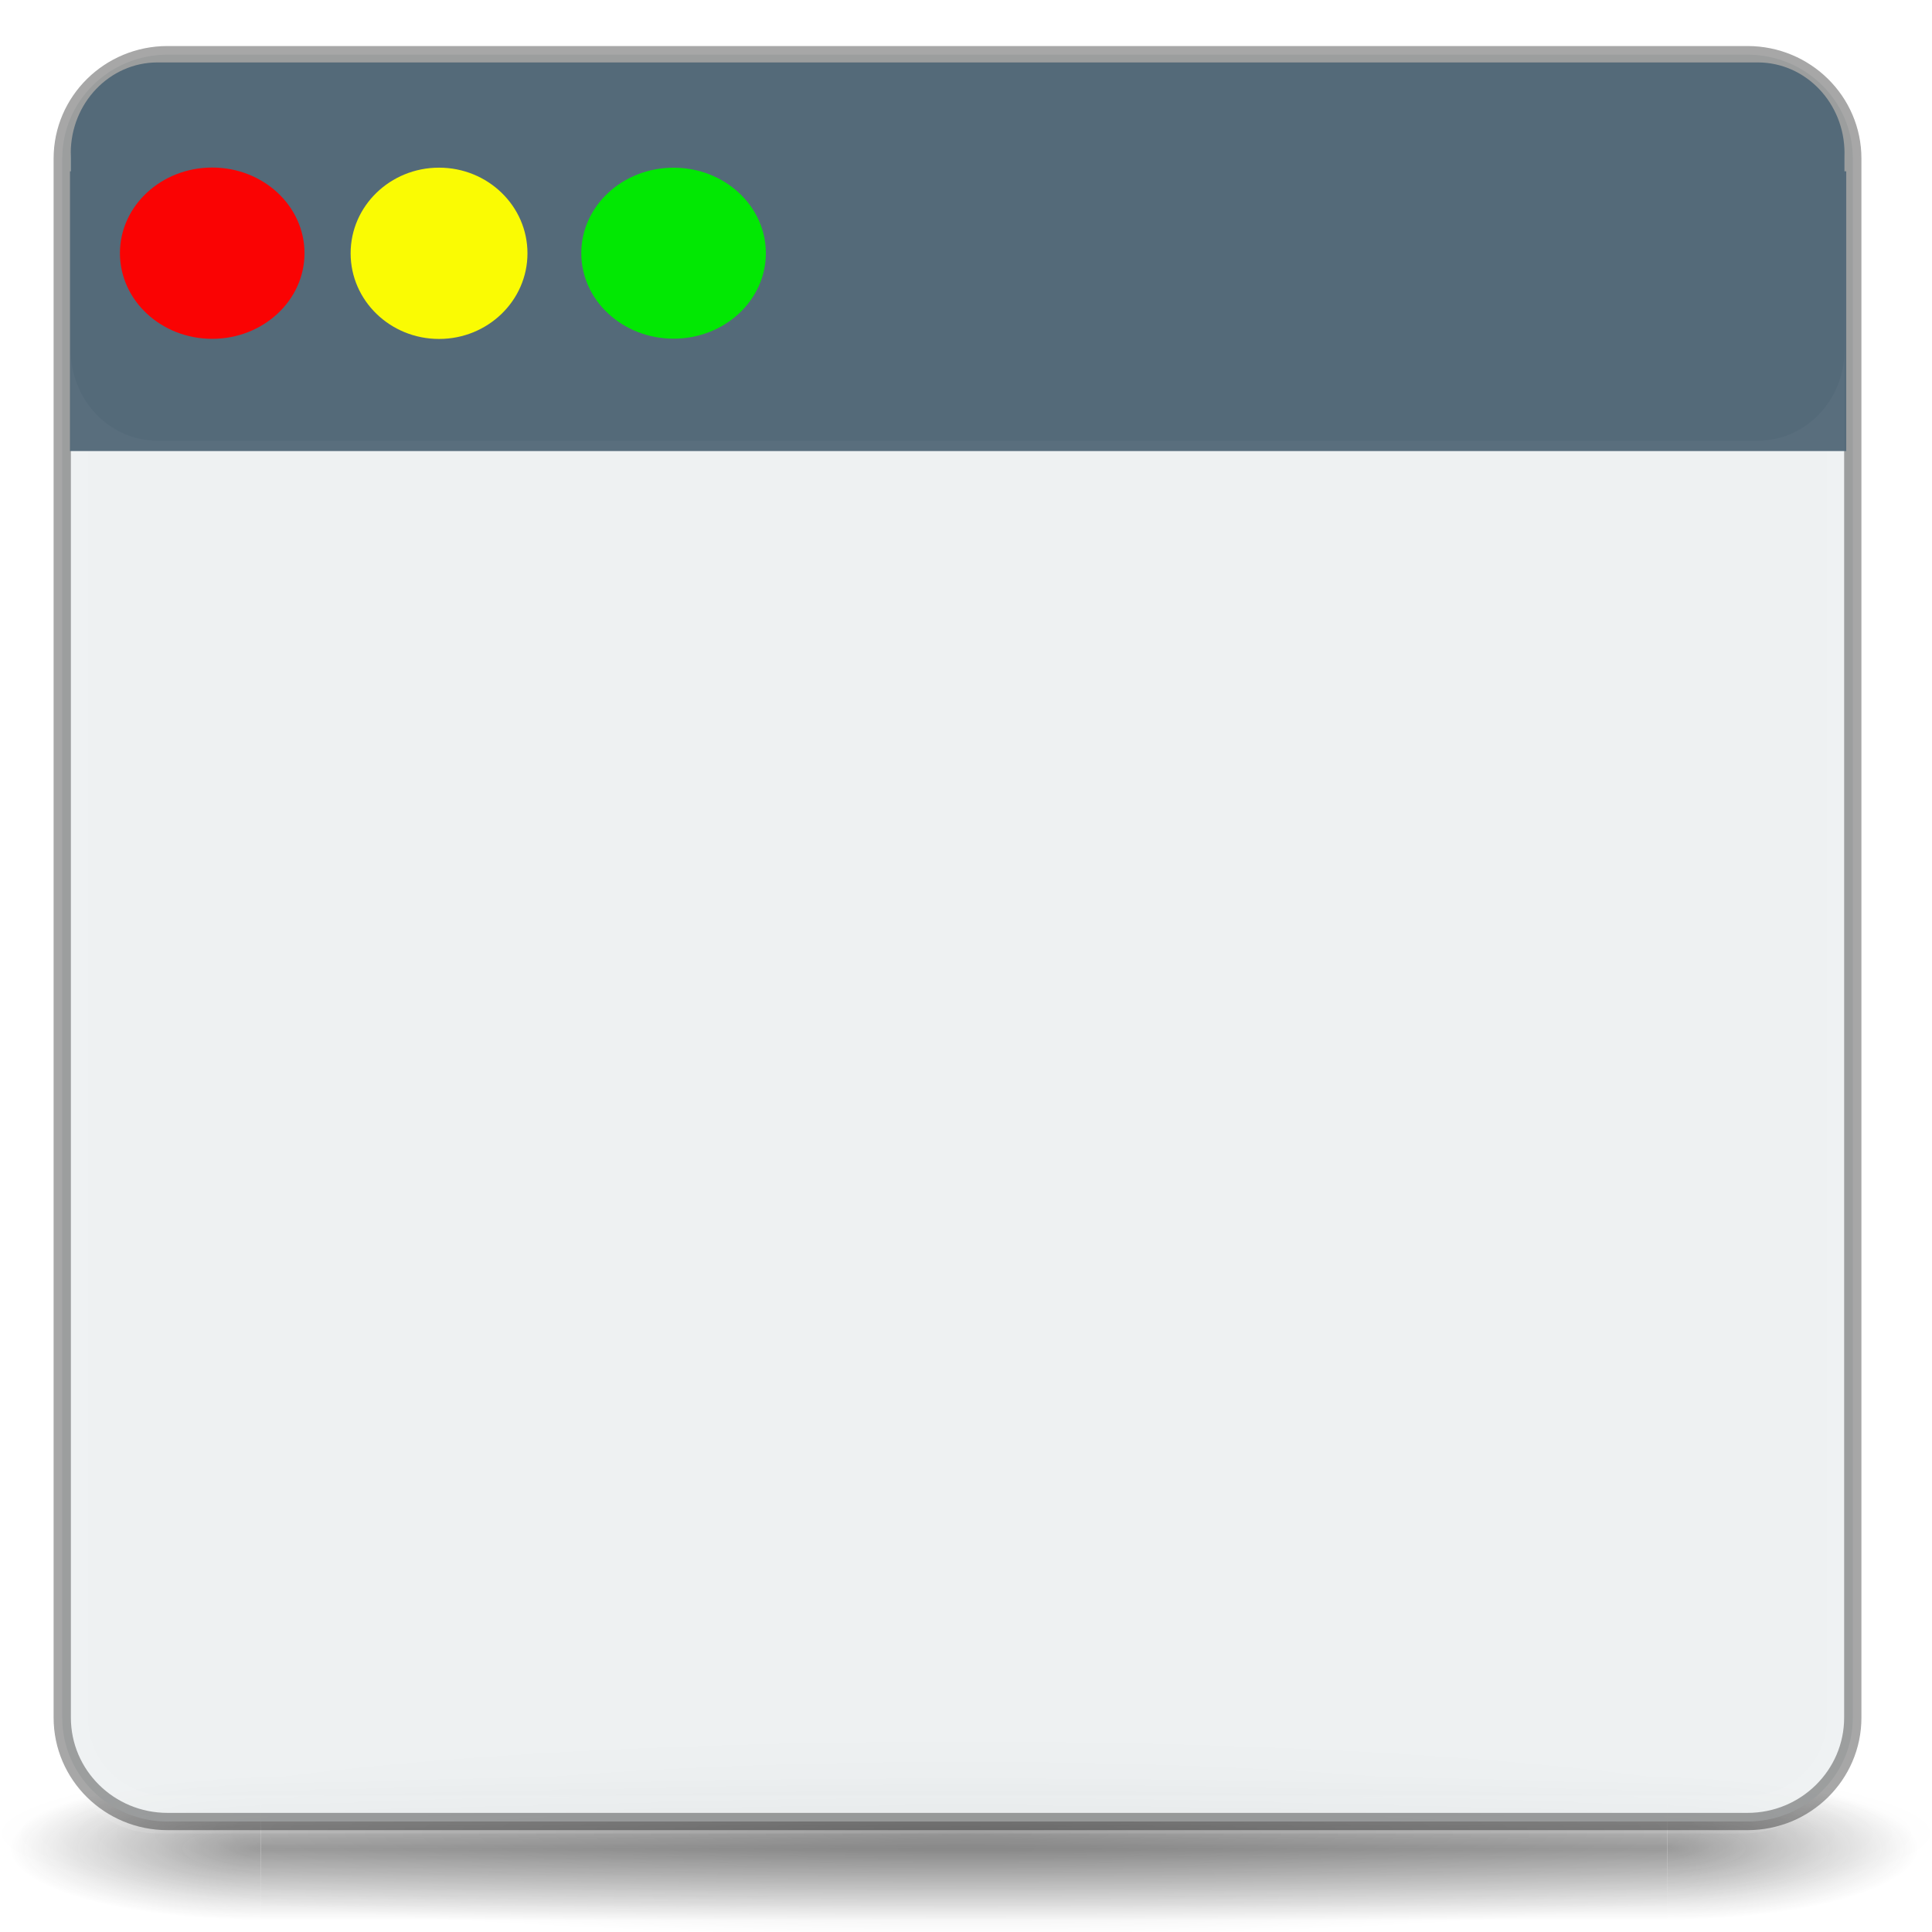
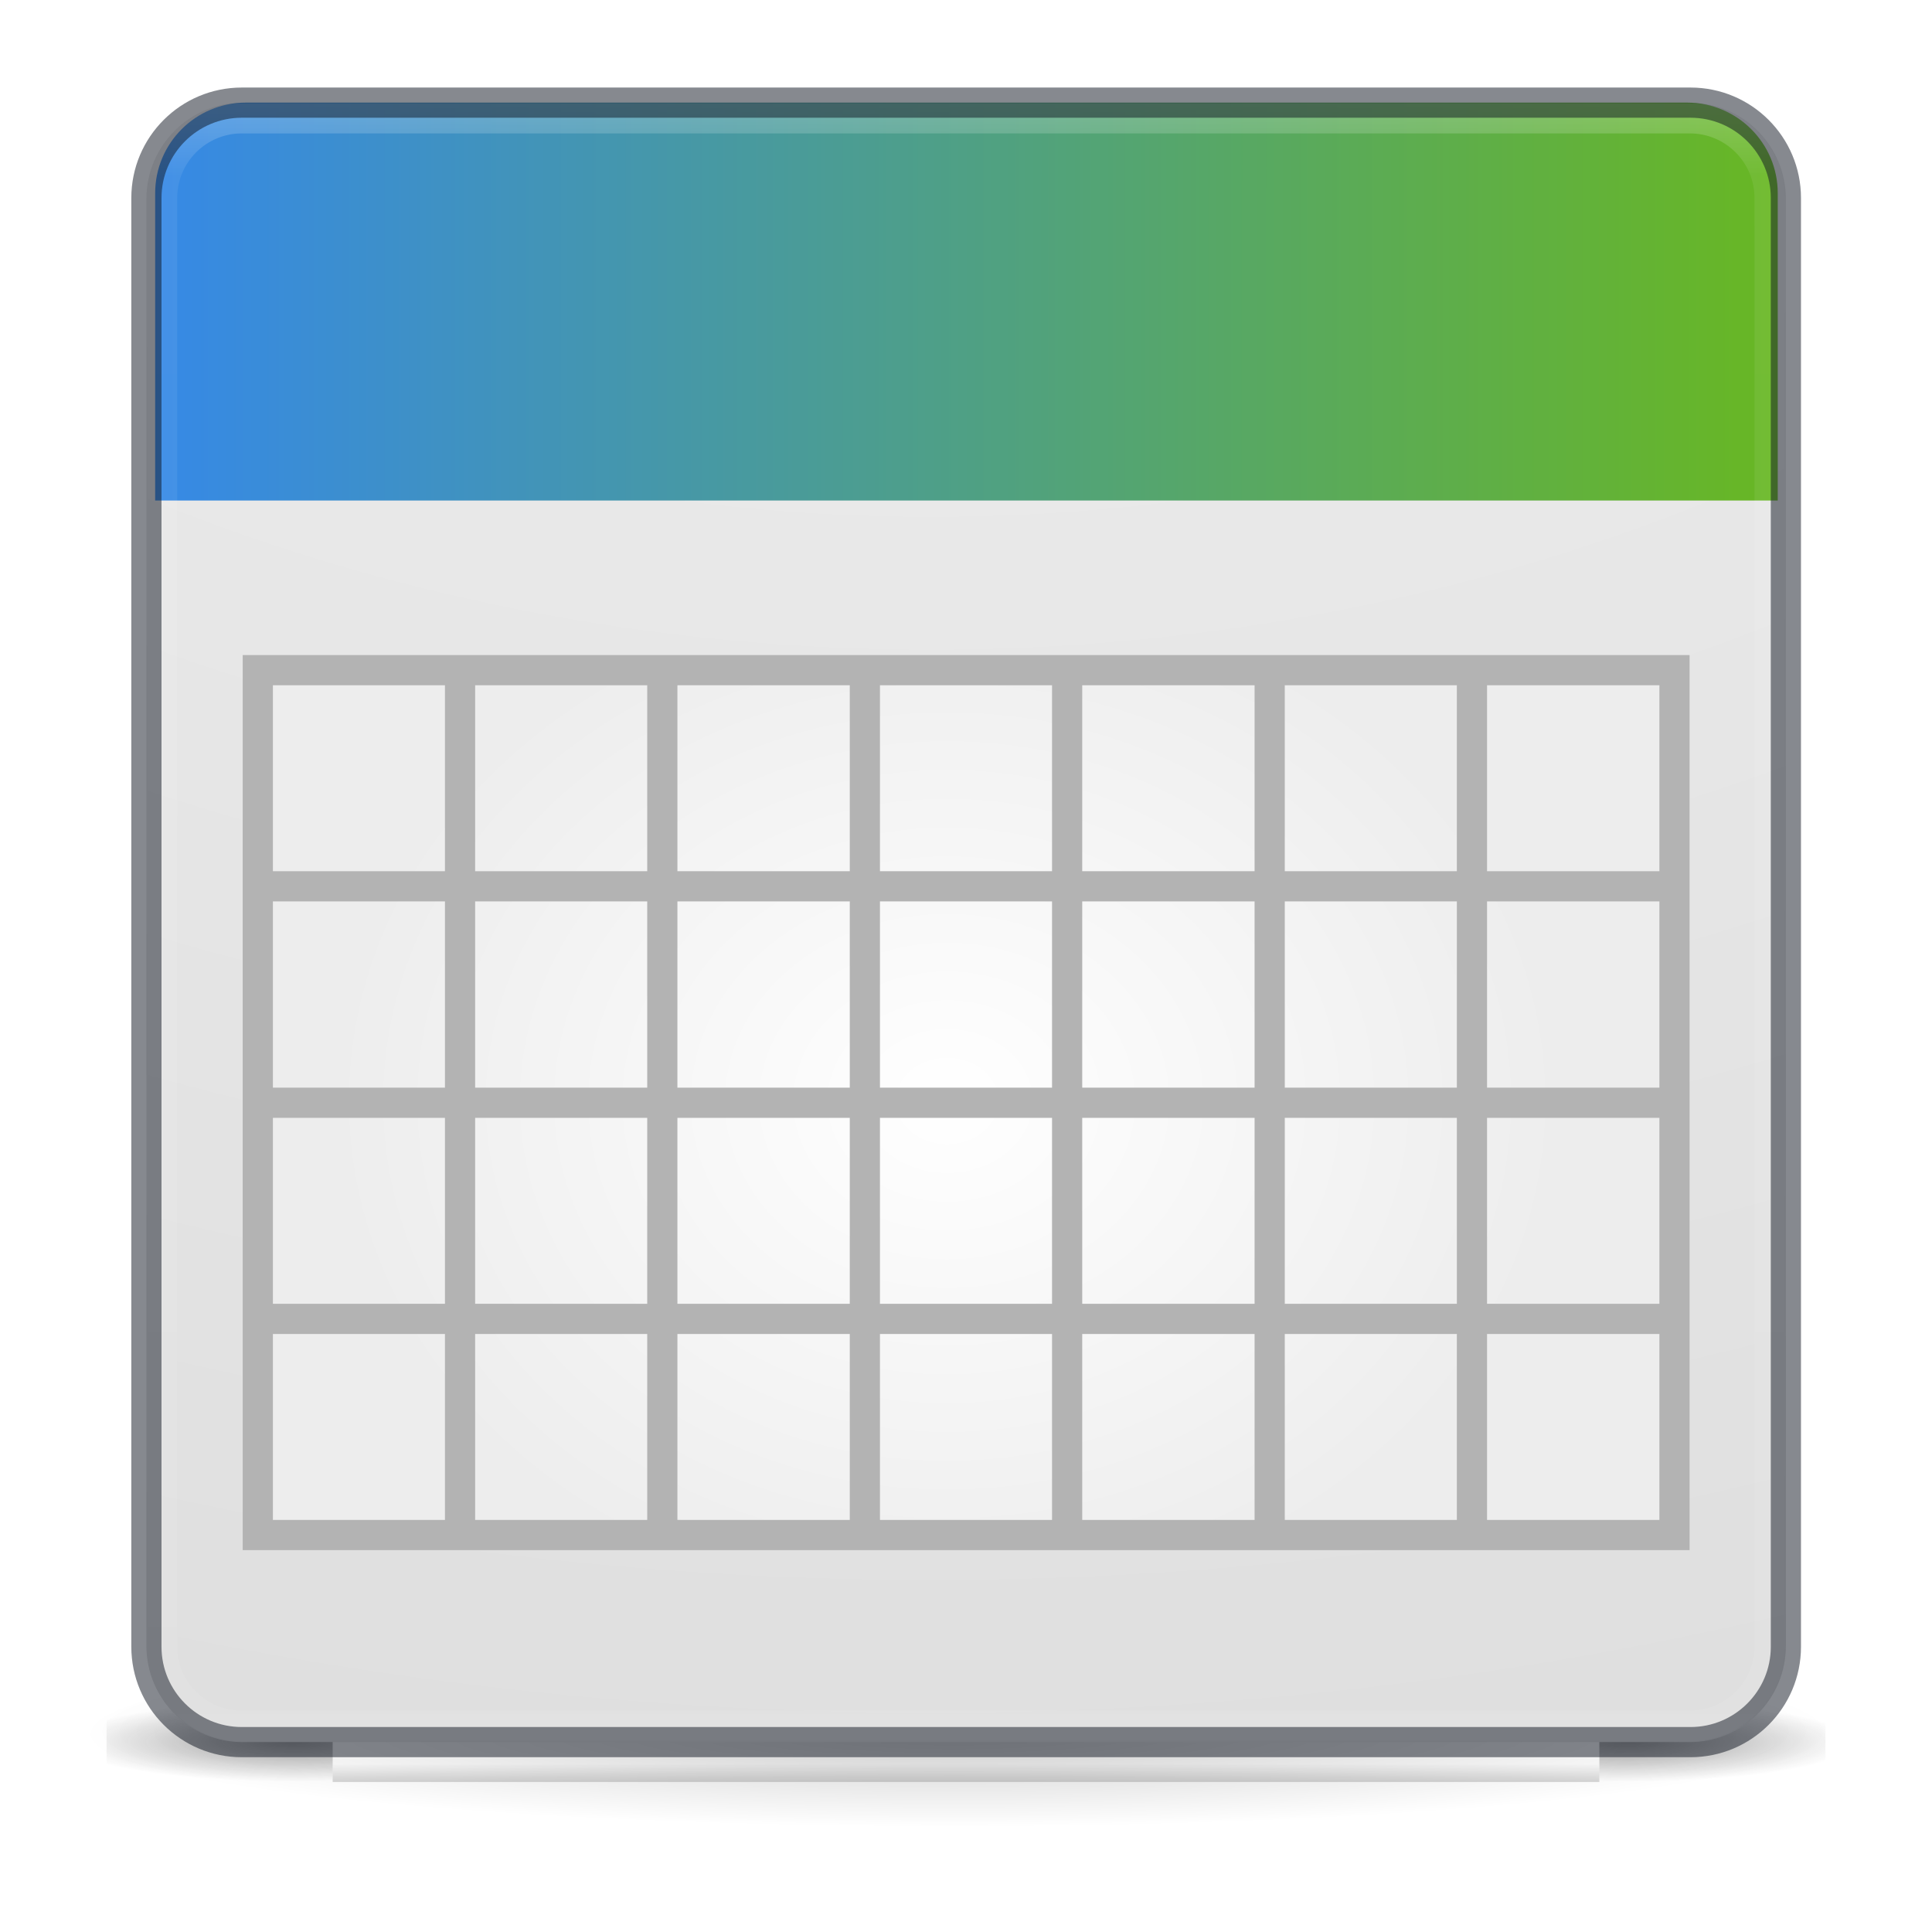
- <svg xmlns="http://www.w3.org/2000/svg" xmlns:xlink="http://www.w3.org/1999/xlink" version="1.1" width="64" height="64" id="svg3130">
-   <defs id="defs3132">
-     <linearGradient id="linearGradient5769">
-       <stop offset="0" style="stop-color:#ffffff;stop-opacity:1" id="stop5771" />
-       <stop offset="0" style="stop-color:#ffffff;stop-opacity:0.235" id="stop5773" />
-       <stop offset="1" style="stop-color:#ffffff;stop-opacity:0.157" id="stop5775" />
-       <stop offset="1" style="stop-color:#ffffff;stop-opacity:0.392" id="stop5777" />
+ <svg xmlns="http://www.w3.org/2000/svg" xmlns:xlink="http://www.w3.org/1999/xlink" id="Capa_1" data-name="Capa 1" viewBox="0 0 64 64">
+   <defs>
+     <radialGradient id="Degradado_sin_nombre_2" cx="-108.96" cy="384.37" r="18.63" gradientTransform="matrix(1.56, 0, 0, -0.17, 201.58, 122.7)" gradientUnits="userSpaceOnUse">
+       <stop offset="0" />
+       <stop offset="1" stop-opacity="0" />
+     </radialGradient>
+     <radialGradient id="Degradado_sin_nombre_3" cx="-198.49" cy="478.3" r="1.32" gradientTransform="matrix(5.69, 0, 0, -1, 1183.35, 536)" gradientUnits="userSpaceOnUse">
+       <stop offset="0" stop-color="#181818" />
+       <stop offset="1" stop-color="#181818" stop-opacity="0" />
+     </radialGradient>
+     <radialGradient id="Degradado_sin_nombre_3-2" cx="-270.13" cy="495.7" r="1.32" gradientTransform="matrix(-5.69, 0, 0, 1, -1527.35, -438)" xlink:href="#Degradado_sin_nombre_3" />
+     <linearGradient id="Degradado_sin_nombre_4" x1="-140.22" y1="472.95" x2="-140.22" y2="476.66" gradientTransform="matrix(2.84, 0, 0, -0.71, 430.53, 396.86)" gradientUnits="userSpaceOnUse">
+       <stop offset="0" stop-color="#181818" stop-opacity="0" />
+       <stop offset="0.5" stop-color="#181818" />
+       <stop offset="1" stop-color="#181818" stop-opacity="0" />
    </linearGradient>
-     <linearGradient id="linearGradient5736">
-       <stop offset="0" style="stop-color:#586e75;stop-opacity:1" id="stop5738" />
-       <stop offset="1" style="stop-color:#073642;stop-opacity:1" id="stop5740" />
+     <radialGradient id="Degradado_sin_nombre_18" cx="-225.95" cy="527.13" r="6.68" gradientTransform="matrix(0, 25.08, 30.79, 0, -16199.53, 5642.06)" gradientUnits="userSpaceOnUse">
+       <stop offset="0" stop-color="#f2f2f2" />
+       <stop offset="1" stop-color="#ccc" />
+     </radialGradient>
+     <linearGradient id="Degradado_sin_nombre_51" x1="5.14" y1="9.99" x2="58.89" y2="9.99" gradientUnits="userSpaceOnUse">
+       <stop offset="0" stop-color="#3689e6" />
+       <stop offset="1" stop-color="#68b723" />
    </linearGradient>
-     <linearGradient id="linearGradient4337">
-       <stop offset="0" style="stop-color:#fdf6e3;stop-opacity:1" id="stop4339" />
-       <stop offset="1" style="stop-color:#eee8d5;stop-opacity:1" id="stop4341" />
+     <linearGradient id="Degradado_sin_nombre_6" x1="-137.27" y1="504.65" x2="-137.27" y2="484.14" gradientTransform="matrix(2.73, 0, 0, -2.73, 406.7, 1380.11)" gradientUnits="userSpaceOnUse">
+       <stop offset="0" stop-color="#fff" />
+       <stop offset="0.06" stop-color="#fff" stop-opacity="0.24" />
+       <stop offset="0.95" stop-color="#fff" stop-opacity="0.16" />
+       <stop offset="1" stop-color="#fff" stop-opacity="0.39" />
    </linearGradient>
-     <linearGradient x1="41.453" y1="-3.75" x2="41.453" y2="42.06" id="linearGradient4277-0" xlink:href="#linearGradient5769" gradientUnits="userSpaceOnUse" gradientTransform="matrix(1.432432,0,0,1.135135,-0.37882,10.25677)" />
-     <linearGradient x1="25.132" y1="0.985" x2="25.132" y2="47.013" id="linearGradient4285-6" xlink:href="#linearGradient4337" gradientUnits="userSpaceOnUse" gradientTransform="matrix(1.571425,0,0,0.9560468,-3.7142,13.08819)" />
-     <radialGradient cx="19.534" cy="40.43" r="23.93" fx="19.534" fy="40.43" id="radialGradient4291-0" xlink:href="#radialGradient3109-470-9-6" gradientUnits="userSpaceOnUse" gradientTransform="matrix(1.002956,1.769214e-7,-1.4743171e-8,0.0835781,14.40734,56.6209)" />
-     <radialGradient cx="62.625" cy="4.625" r="10.625" id="radialGradient3109-470-9-6" gradientUnits="userSpaceOnUse" gradientTransform="matrix(1.129412,0,0,0.2823525,-58.72941,19.69412)">
-       <stop id="stop5165-6-1" style="stop-color:#000000;stop-opacity:1" offset="0" />
-       <stop id="stop5167-3-5" style="stop-color:#000000;stop-opacity:0" offset="1" />
+     <radialGradient id="Degradado_sin_nombre_45" cx="148.43" cy="34.92" r="35.75" gradientTransform="translate(-53.23 19.71) scale(0.57 0.48)" gradientUnits="userSpaceOnUse">
+       <stop offset="0" stop-color="#fff" />
+       <stop offset="1" stop-color="#ededed" />
    </radialGradient>
-     <linearGradient xlink:href="#linearGradient5736" id="linearGradient5857" gradientUnits="userSpaceOnUse" gradientTransform="matrix(1.516382,0.4032233,-0.248599,0.9208726,3.95455,0.187118)" x1="17.234" y1="-1.663" x2="26.343" y2="54.478" />
-     <linearGradient y2="47.013" x2="25.132" y1="0.985" x1="25.132" gradientTransform="matrix(1.571425,0,0,0.9560468,-5.7142,12.90359)" gradientUnits="userSpaceOnUse" id="linearGradient4523" xlink:href="#linearGradient5736" />
-     <linearGradient y2="42.06" x2="41.453" y1="-3.75" x1="41.453" gradientTransform="matrix(1.432432,0,0,1.135135,-4.37882,8.25677)" gradientUnits="userSpaceOnUse" id="linearGradient4677" xlink:href="#linearGradient5769" />
-     <radialGradient gradientTransform="matrix(0.2487194,0,0,0.07817047,4.951023,45.72137)" gradientUnits="userSpaceOnUse" xlink:href="#linearGradient3820-7-2-1" id="radialGradient3025-3" fy="186.171" fx="99.157" r="62.769" cy="186.171" cx="99.157" />
-     <linearGradient id="linearGradient3820-7-2-1">
-       <stop offset="0" style="stop-color:#3d3d3d;stop-opacity:1" id="stop3822-2-6-3" />
-       <stop offset="0.5" style="stop-color:#686868;stop-opacity:0.498" id="stop3864-8-7-7" />
-       <stop offset="1" style="stop-color:#686868;stop-opacity:0" id="stop3824-1-2-5" />
-     </linearGradient>
-     <linearGradient gradientTransform="matrix(1.059851,0,0,1.05893,-46.00269,13.30072)" gradientUnits="userSpaceOnUse" xlink:href="#linearGradient4011" id="linearGradient3019-3" y2="44.341" x2="71.204" y1="6.238" x1="71.204" />
-     <linearGradient id="linearGradient4011">
-       <stop offset="0" style="stop-color:#ffffff;stop-opacity:1" id="stop4013" />
-       <stop offset="0.508" style="stop-color:#ffffff;stop-opacity:0.235" id="stop4015" />
-       <stop offset="0.835" style="stop-color:#ffffff;stop-opacity:0.157" id="stop4017" />
-       <stop offset="1" style="stop-color:#ffffff;stop-opacity:0.392" id="stop4019" />
-     </linearGradient>
-     <linearGradient x1="167.983" y1="6.833" x2="167.983" y2="61.692" id="linearGradient3012-1" xlink:href="#linearGradient5803-2-1" gradientUnits="userSpaceOnUse" gradientTransform="matrix(0.7148167,0,0,0.7141959,-85.30647,16.43655)" />
-     <linearGradient id="linearGradient5803-2-1">
-       <stop id="stop5805-1-6" style="stop-color:#fff5ef;stop-opacity:1" offset="0" />
-       <stop id="stop5807-6-6" style="stop-color:#fef8dd;stop-opacity:1" offset="1" />
-     </linearGradient>
-     <radialGradient gradientTransform="matrix(0.9127923,0,0,0.09636322,35.67744,51.72663)" gradientUnits="userSpaceOnUse" xlink:href="#linearGradient5071-7-3-2" id="radialGradient4111" fy="93.468" fx="-4.029" r="35.338" cy="93.468" cx="-4.029" />
-     <linearGradient id="linearGradient5071-7-3-2">
-       <stop offset="0" style="stop-color:#000000;stop-opacity:1" id="stop5073-2-9-5" />
-       <stop offset="1" style="stop-color:#000000;stop-opacity:0" id="stop5075-2-1-5" />
-     </linearGradient>
-     <radialGradient gradientTransform="matrix(2.003784,0,0,1.4,27.98813,-17.4)" gradientUnits="userSpaceOnUse" xlink:href="#linearGradient3688-166-749-5" id="radialGradient4093" fy="43.5" fx="4.993" r="2.5" cy="43.5" cx="4.993" />
-     <linearGradient id="linearGradient3688-166-749-5">
-       <stop offset="0" style="stop-color:#181818;stop-opacity:1" id="stop2883-0" />
-       <stop offset="1" style="stop-color:#181818;stop-opacity:0" id="stop2885-5" />
-     </linearGradient>
-     <radialGradient gradientTransform="matrix(2.003784,0,0,1.4,-20.01187,-104.4)" gradientUnits="userSpaceOnUse" xlink:href="#linearGradient3688-166-749-5" id="radialGradient4095" fy="43.5" fx="4.993" r="2.5" cy="43.5" cx="4.993" />
-     <linearGradient gradientUnits="userSpaceOnUse" xlink:href="#linearGradient3702-501-757-0" id="linearGradient4097" y2="39.999" x2="25.058" y1="47.028" x1="25.058" />
-     <linearGradient id="linearGradient3702-501-757-0">
-       <stop offset="0" style="stop-color:#181818;stop-opacity:0" id="stop2895-0" />
-       <stop offset="0.5" style="stop-color:#181818;stop-opacity:1" id="stop2897-2" />
-       <stop offset="1" style="stop-color:#181818;stop-opacity:0" id="stop2899-6" />
-     </linearGradient>
-     <linearGradient gradientTransform="matrix(1.575708,0,0,1.549257,-6.325198,-5.393675)" gradientUnits="userSpaceOnUse" xlink:href="#linearGradient3924" id="linearGradient4136" y2="43" x2="24" y1="5" x1="24" />
-     <linearGradient id="linearGradient3924">
-       <stop offset="0" style="stop-color:#ffffff;stop-opacity:1" id="stop3926" />
-       <stop offset="0.063" style="stop-color:#ffffff;stop-opacity:0.235" id="stop3928" />
-       <stop offset="0.951" style="stop-color:#ffffff;stop-opacity:0.157" id="stop3930" />
-       <stop offset="1" style="stop-color:#ffffff;stop-opacity:0.392" id="stop3932" />
-     </linearGradient>
-     <linearGradient gradientTransform="matrix(1.57194,0,0,1.551145,-6.007882,-6.152285)" gradientUnits="userSpaceOnUse" xlink:href="#linearGradient3924" id="linearGradient4136-3" y2="43" x2="24" y1="5" x1="24" />
+     <radialGradient id="Degradado_sin_nombre_45-2" cx="148.43" cy="49.8" r="28.89" xlink:href="#Degradado_sin_nombre_45" />
+     <radialGradient id="Degradado_sin_nombre_45-3" cx="148.43" cy="34.92" r="28.89" xlink:href="#Degradado_sin_nombre_45" />
+     <radialGradient id="Degradado_sin_nombre_45-4" cx="148.43" cy="20.04" r="28.89" xlink:href="#Degradado_sin_nombre_45" />
+     <radialGradient id="Degradado_sin_nombre_45-5" cx="177.62" cy="34.92" r="21.04" xlink:href="#Degradado_sin_nombre_45" />
+     <radialGradient id="Degradado_sin_nombre_45-6" cx="165.94" cy="34.92" r="21.04" xlink:href="#Degradado_sin_nombre_45" />
+     <radialGradient id="Degradado_sin_nombre_45-7" cx="154.26" cy="34.92" r="21.04" xlink:href="#Degradado_sin_nombre_45" />
+     <radialGradient id="Degradado_sin_nombre_45-8" cx="142.59" cy="34.92" r="21.04" xlink:href="#Degradado_sin_nombre_45" />
+     <radialGradient id="Degradado_sin_nombre_45-9" cx="130.91" cy="34.92" r="21.04" xlink:href="#Degradado_sin_nombre_45" />
+     <radialGradient id="Degradado_sin_nombre_45-10" cx="119.24" cy="34.92" r="21.04" xlink:href="#Degradado_sin_nombre_45" />
  </defs>
-   <path d="m 64.256,60.733 a 32.256,3.405 0 0 1 -64.513,0 32.256,3.405 0 1 1 64.513,0 z" id="path3041" style="color:#000000;display:inline;overflow:visible;visibility:visible;opacity:0.2;fill:url(#radialGradient4111);fill-opacity:1;fill-rule:nonzero;stroke:none;stroke-width:1;marker:none;enable-background:accumulate" />
-   <g transform="matrix(1.580713,0,0,0.5251728,-6.001997,38.91536)" id="g2036" style="display:inline">
-     <g transform="matrix(1.052632,0,0,1.285713,-1.263158,-13.42854)" id="g3712" style="opacity:0.4">
-       <rect width="5" height="7" x="38" y="40" id="rect2801" style="fill:url(#radialGradient4093);fill-opacity:1;stroke:none" />
-       <rect width="5" height="7" x="-10" y="-47" transform="scale(-1,-1)" id="rect3696" style="fill:url(#radialGradient4095);fill-opacity:1;stroke:none" />
-       <rect width="28" height="7" x="10" y="40" id="rect3700" style="fill:url(#linearGradient4097);fill-opacity:1;stroke:none" />
+   <path id="path3041" d="M61,57.44c0,1.75-13,3.16-29,3.16S3,59.19,3,57.44s13-3.16,29-3.16,29,1.41,29,3.16Z" style="opacity:0.2;isolation:isolate;fill:url(#Degradado_sin_nombre_2)" />
+   <g id="g2036">
+     <g id="g3712" style="opacity:0.4">
+       <rect id="rect2801" x="52.98" y="56.39" width="7.49" height="2.64" style="fill:url(#Degradado_sin_nombre_3)" />
+       <rect id="rect3696" x="3.53" y="56.39" width="7.49" height="2.64" style="fill:url(#Degradado_sin_nombre_3-2)" />
+       <rect id="rect3700" x="11.02" y="56.39" width="41.96" height="2.64" style="fill:url(#Degradado_sin_nombre_4)" />
    </g>
  </g>
-   <rect width="58.301" height="57.322" rx="2.886" ry="2.838" x="2.341" y="3.127" id="rect6741-7" style="opacity:0.3;fill:none;stroke:url(#linearGradient4136);stroke-width:0.572;stroke-linecap:round;stroke-linejoin:round;stroke-miterlimit:4;stroke-dasharray:none;stroke-dashoffset:0;stroke-opacity:1" />
-   <rect width="59.314" height="58.529" rx="3.487" ry="3.44" x="2.062" y="1.811" id="rect5505-21-3-5" style="color:#000000;display:inline;overflow:visible;visibility:visible;opacity:0.9;fill:#ecf0f1;fill-opacity:1;fill-rule:nonzero;stroke:none;stroke-width:1;marker:none;enable-background:accumulate" />
-   <rect width="58.162" height="57.392" rx="2.879" ry="2.841" x="2.638" y="2.379" id="rect6741-7-6" style="opacity:0.3;fill:none;stroke:url(#linearGradient4136-3);stroke-width:0.572;stroke-linecap:round;stroke-linejoin:round;stroke-miterlimit:4;stroke-dasharray:none;stroke-dashoffset:0;stroke-opacity:1" />
-   <rect width="59.314" height="58.529" rx="3.487" ry="3.44" x="2.062" y="1.811" id="rect5505-21-3-1-2" style="color:#000000;display:inline;overflow:visible;visibility:visible;opacity:0.7;fill:none;stroke:#000000;stroke-width:0.572;stroke-linecap:round;stroke-linejoin:round;stroke-miterlimit:4;stroke-dasharray:none;stroke-dashoffset:0;stroke-opacity:0.496;marker:none;enable-background:accumulate" />
-   <rect width="58.758" height="12.531" rx="2.874" ry="3.005" x="2.344" y="2.068" id="rect5505-21-3-5-3" style="color:#000000;display:inline;overflow:visible;visibility:visible;opacity:1;fill:#546a79;fill-opacity:1;fill-rule:nonzero;stroke:none;stroke-width:1;marker:none;enable-background:accumulate" />
-   <rect style="opacity:0.97;fill:#546a79;fill-opacity:1;fill-rule:nonzero;stroke:none;stroke-width:1.712;stroke-miterlimit:4;stroke-dasharray:none;stroke-opacity:0.496" id="rect4199" width="58.841" height="9.267" x="2.318" y="5.675" rx="0" ry="0" />
-   <ellipse style="opacity:0.97;fill:#ff0000;fill-opacity:1;fill-rule:nonzero;stroke:none;stroke-width:1.712;stroke-miterlimit:4;stroke-dasharray:none;stroke-opacity:0.496" id="path4203" cx="7.03" cy="8.387" rx="3.057" ry="2.837" />
-   <ellipse style="opacity:0.97;fill:#ffff00;fill-opacity:1;fill-rule:nonzero;stroke:none;stroke-width:1.712;stroke-miterlimit:4;stroke-dasharray:none;stroke-opacity:0.496" id="path4207" cx="14.544" cy="8.391" rx="2.929" ry="2.837" />
-   <ellipse style="opacity:0.97;fill:#00eb00;fill-opacity:1;fill-rule:nonzero;stroke:none;stroke-width:1.712;stroke-miterlimit:4;stroke-dasharray:none;stroke-opacity:0.496" id="path4209" cx="22.313" cy="8.387" rx="3.057" ry="2.832" />
+   <rect id="rect5505-21-3" x="4.85" y="3.4" width="54.31" height="54.31" rx="3.19" ry="3.19" style="fill:url(#Degradado_sin_nombre_18)" />
+   <path d="M8.14,3.4H55.89a3,3,0,0,1,3,3V16.58a0,0,0,0,1,0,0H5.14a0,0,0,0,1,0,0V6.4a3,3,0,0,1,3-3Z" style="fill:url(#Degradado_sin_nombre_51)" />
+   <rect id="rect6741-7" x="5.37" y="3.92" width="53.25" height="53.25" rx="2.64" ry="2.64" style="fill:none;stroke-linecap:round;stroke-linejoin:round;stroke-width:1px;opacity:0.3;isolation:isolate;stroke:url(#Degradado_sin_nombre_6)" />
+   <rect id="rect5505-21-6" x="4.85" y="3.4" width="54.31" height="54.31" rx="3.16" ry="3.16" style="fill:none;stroke:#0e141f;stroke-linecap:round;stroke-linejoin:round;opacity:0.5;isolation:isolate" />
+   <rect x="8.54" y="22.2" width="46.93" height="28.65" style="stroke:#b3b3b3;stroke-miterlimit:10;fill:url(#Degradado_sin_nombre_45)" />
+   <line x1="8.54" y1="43.69" x2="55.46" y2="43.69" style="stroke:#b3b3b3;stroke-miterlimit:10;fill:url(#Degradado_sin_nombre_45-2)" />
+   <line x1="8.54" y1="36.53" x2="55.46" y2="36.53" style="stroke:#b3b3b3;stroke-miterlimit:10;fill:url(#Degradado_sin_nombre_45-3)" />
+   <line x1="8.54" y1="29.36" x2="55.46" y2="29.36" style="stroke:#b3b3b3;stroke-miterlimit:10;fill:url(#Degradado_sin_nombre_45-4)" />
+   <line x1="48.76" y1="22.2" x2="48.76" y2="50.85" style="stroke:#b3b3b3;stroke-miterlimit:10;fill:url(#Degradado_sin_nombre_45-5)" />
+   <line x1="42.06" y1="22.2" x2="42.06" y2="50.85" style="stroke:#b3b3b3;stroke-miterlimit:10;fill:url(#Degradado_sin_nombre_45-6)" />
+   <line x1="35.35" y1="22.2" x2="35.35" y2="50.85" style="stroke:#b3b3b3;stroke-miterlimit:10;fill:url(#Degradado_sin_nombre_45-7)" />
+   <line x1="28.65" y1="22.2" x2="28.65" y2="50.85" style="stroke:#b3b3b3;stroke-miterlimit:10;fill:url(#Degradado_sin_nombre_45-8)" />
+   <line x1="21.94" y1="22.2" x2="21.94" y2="50.85" style="stroke:#b3b3b3;stroke-miterlimit:10;fill:url(#Degradado_sin_nombre_45-9)" />
+   <line x1="15.24" y1="22.2" x2="15.24" y2="50.85" style="stroke:#b3b3b3;stroke-miterlimit:10;fill:url(#Degradado_sin_nombre_45-10)" />
</svg>
